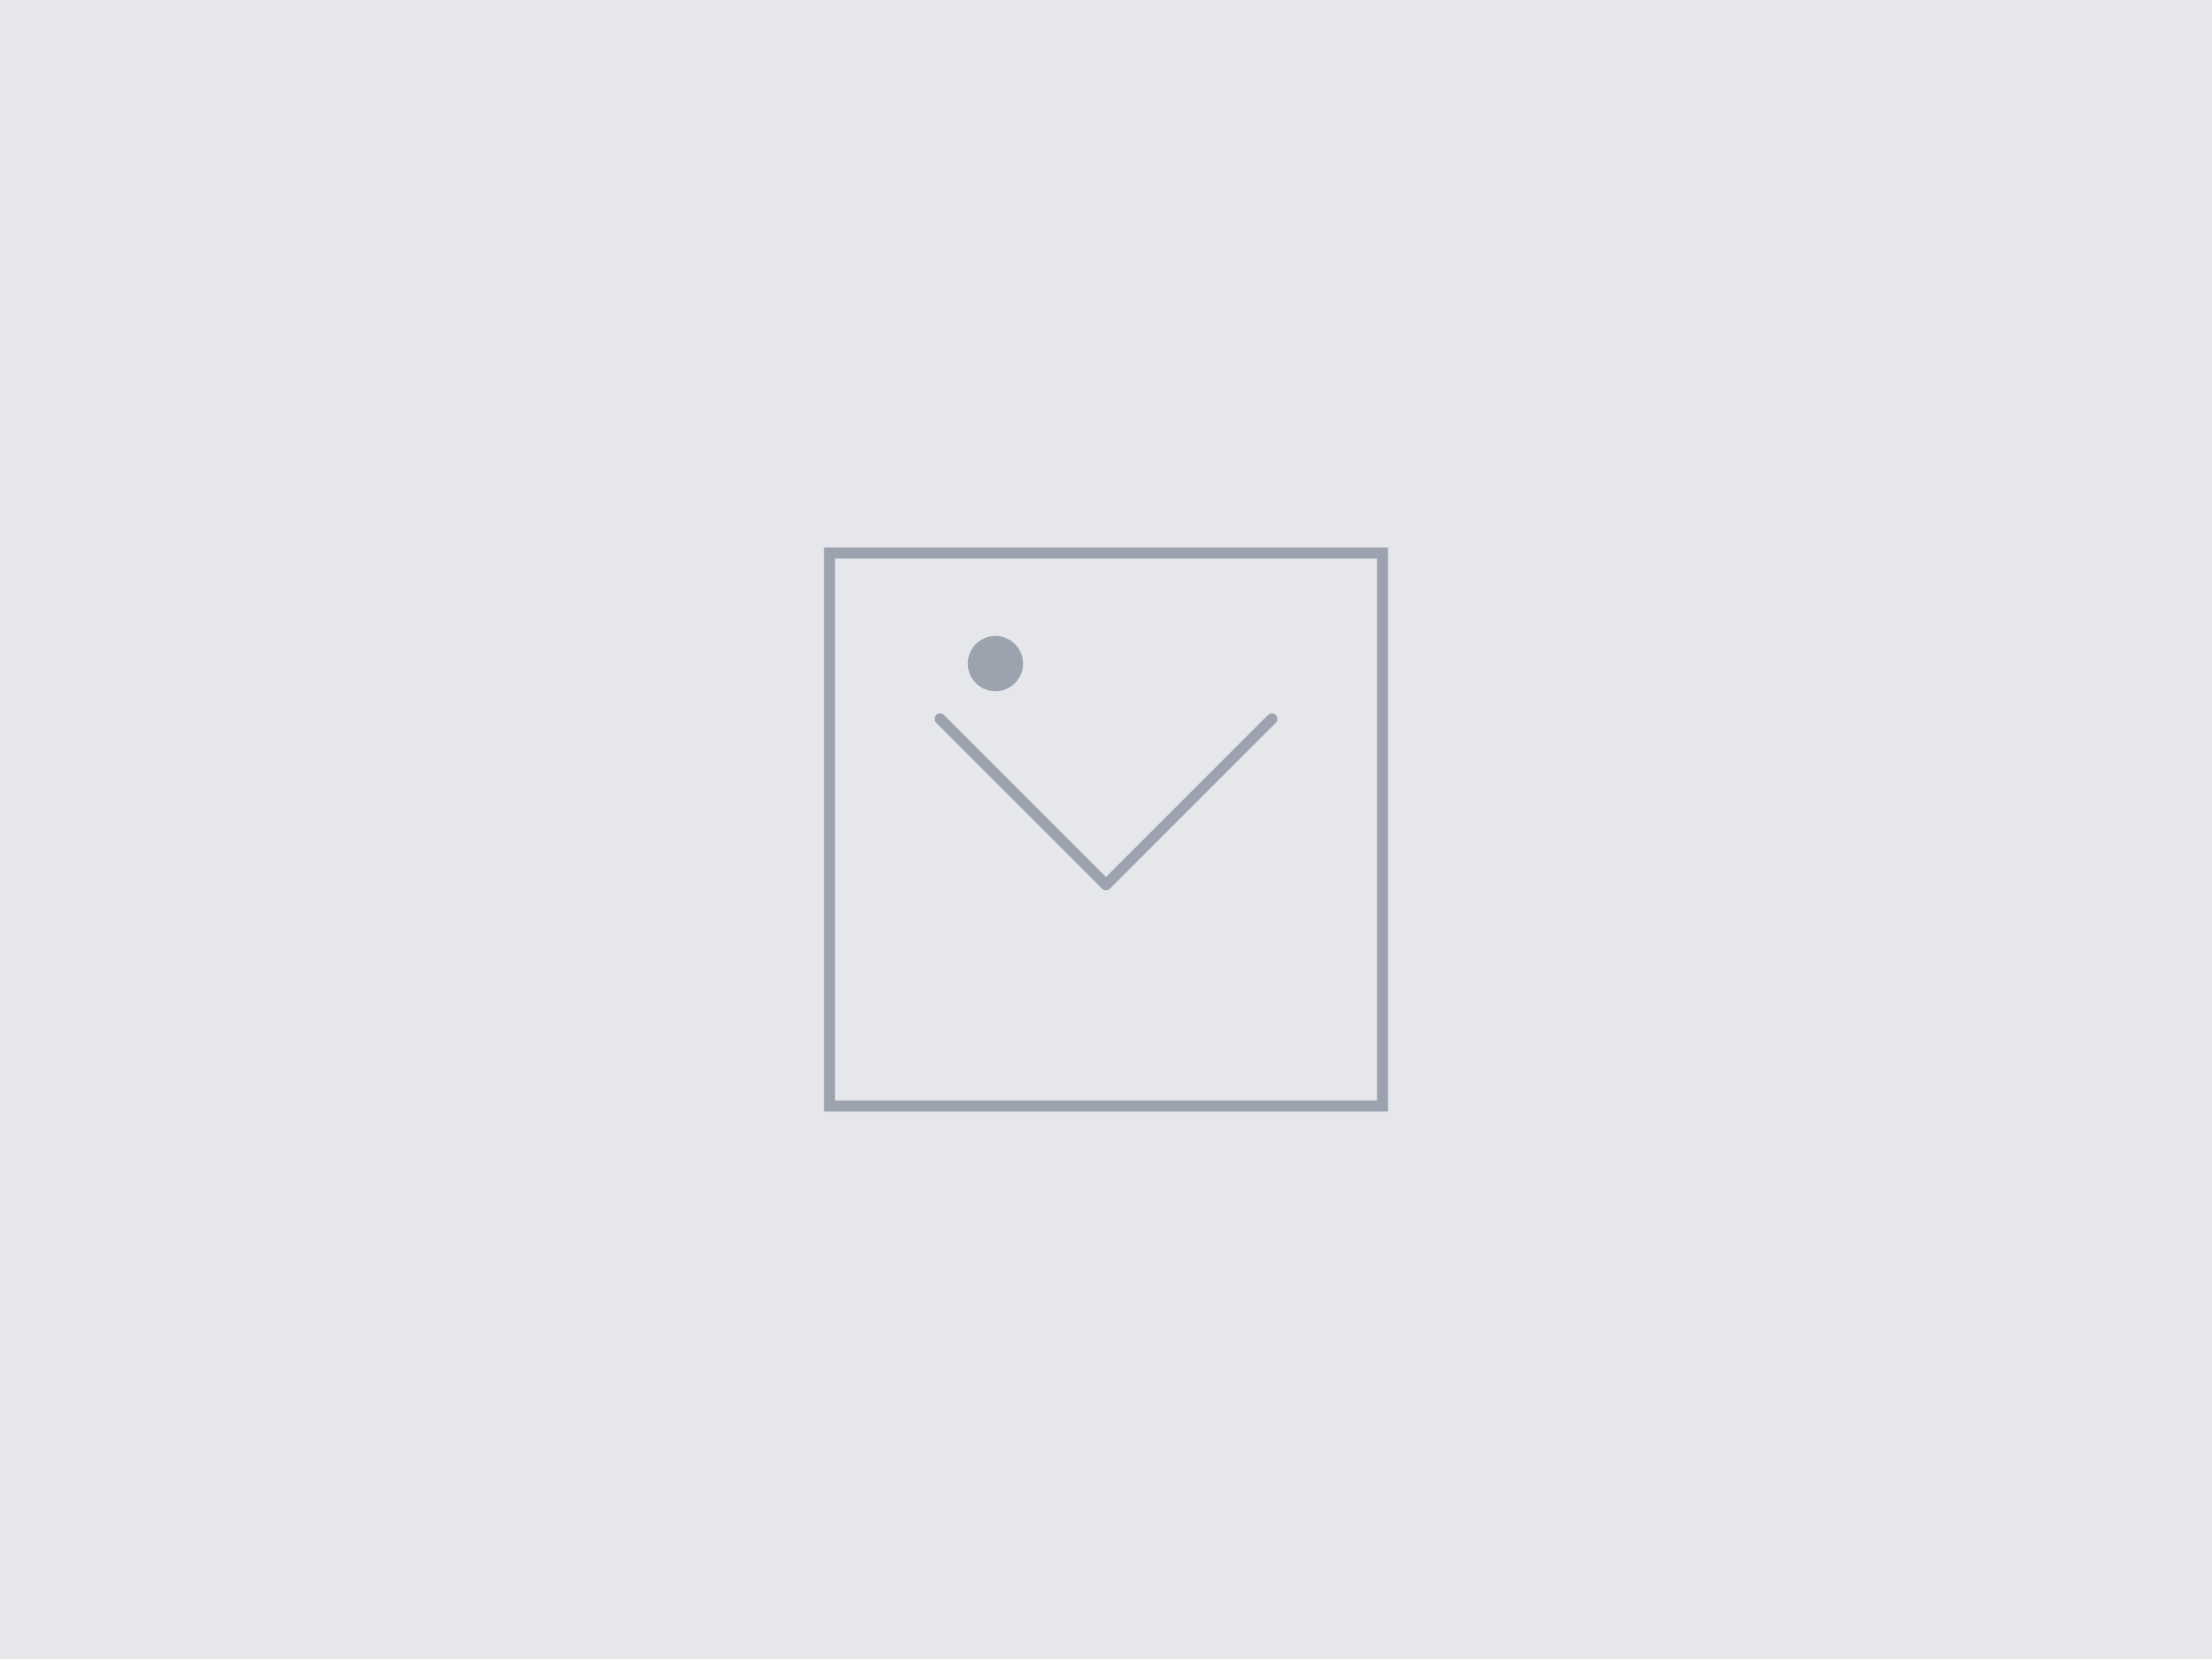
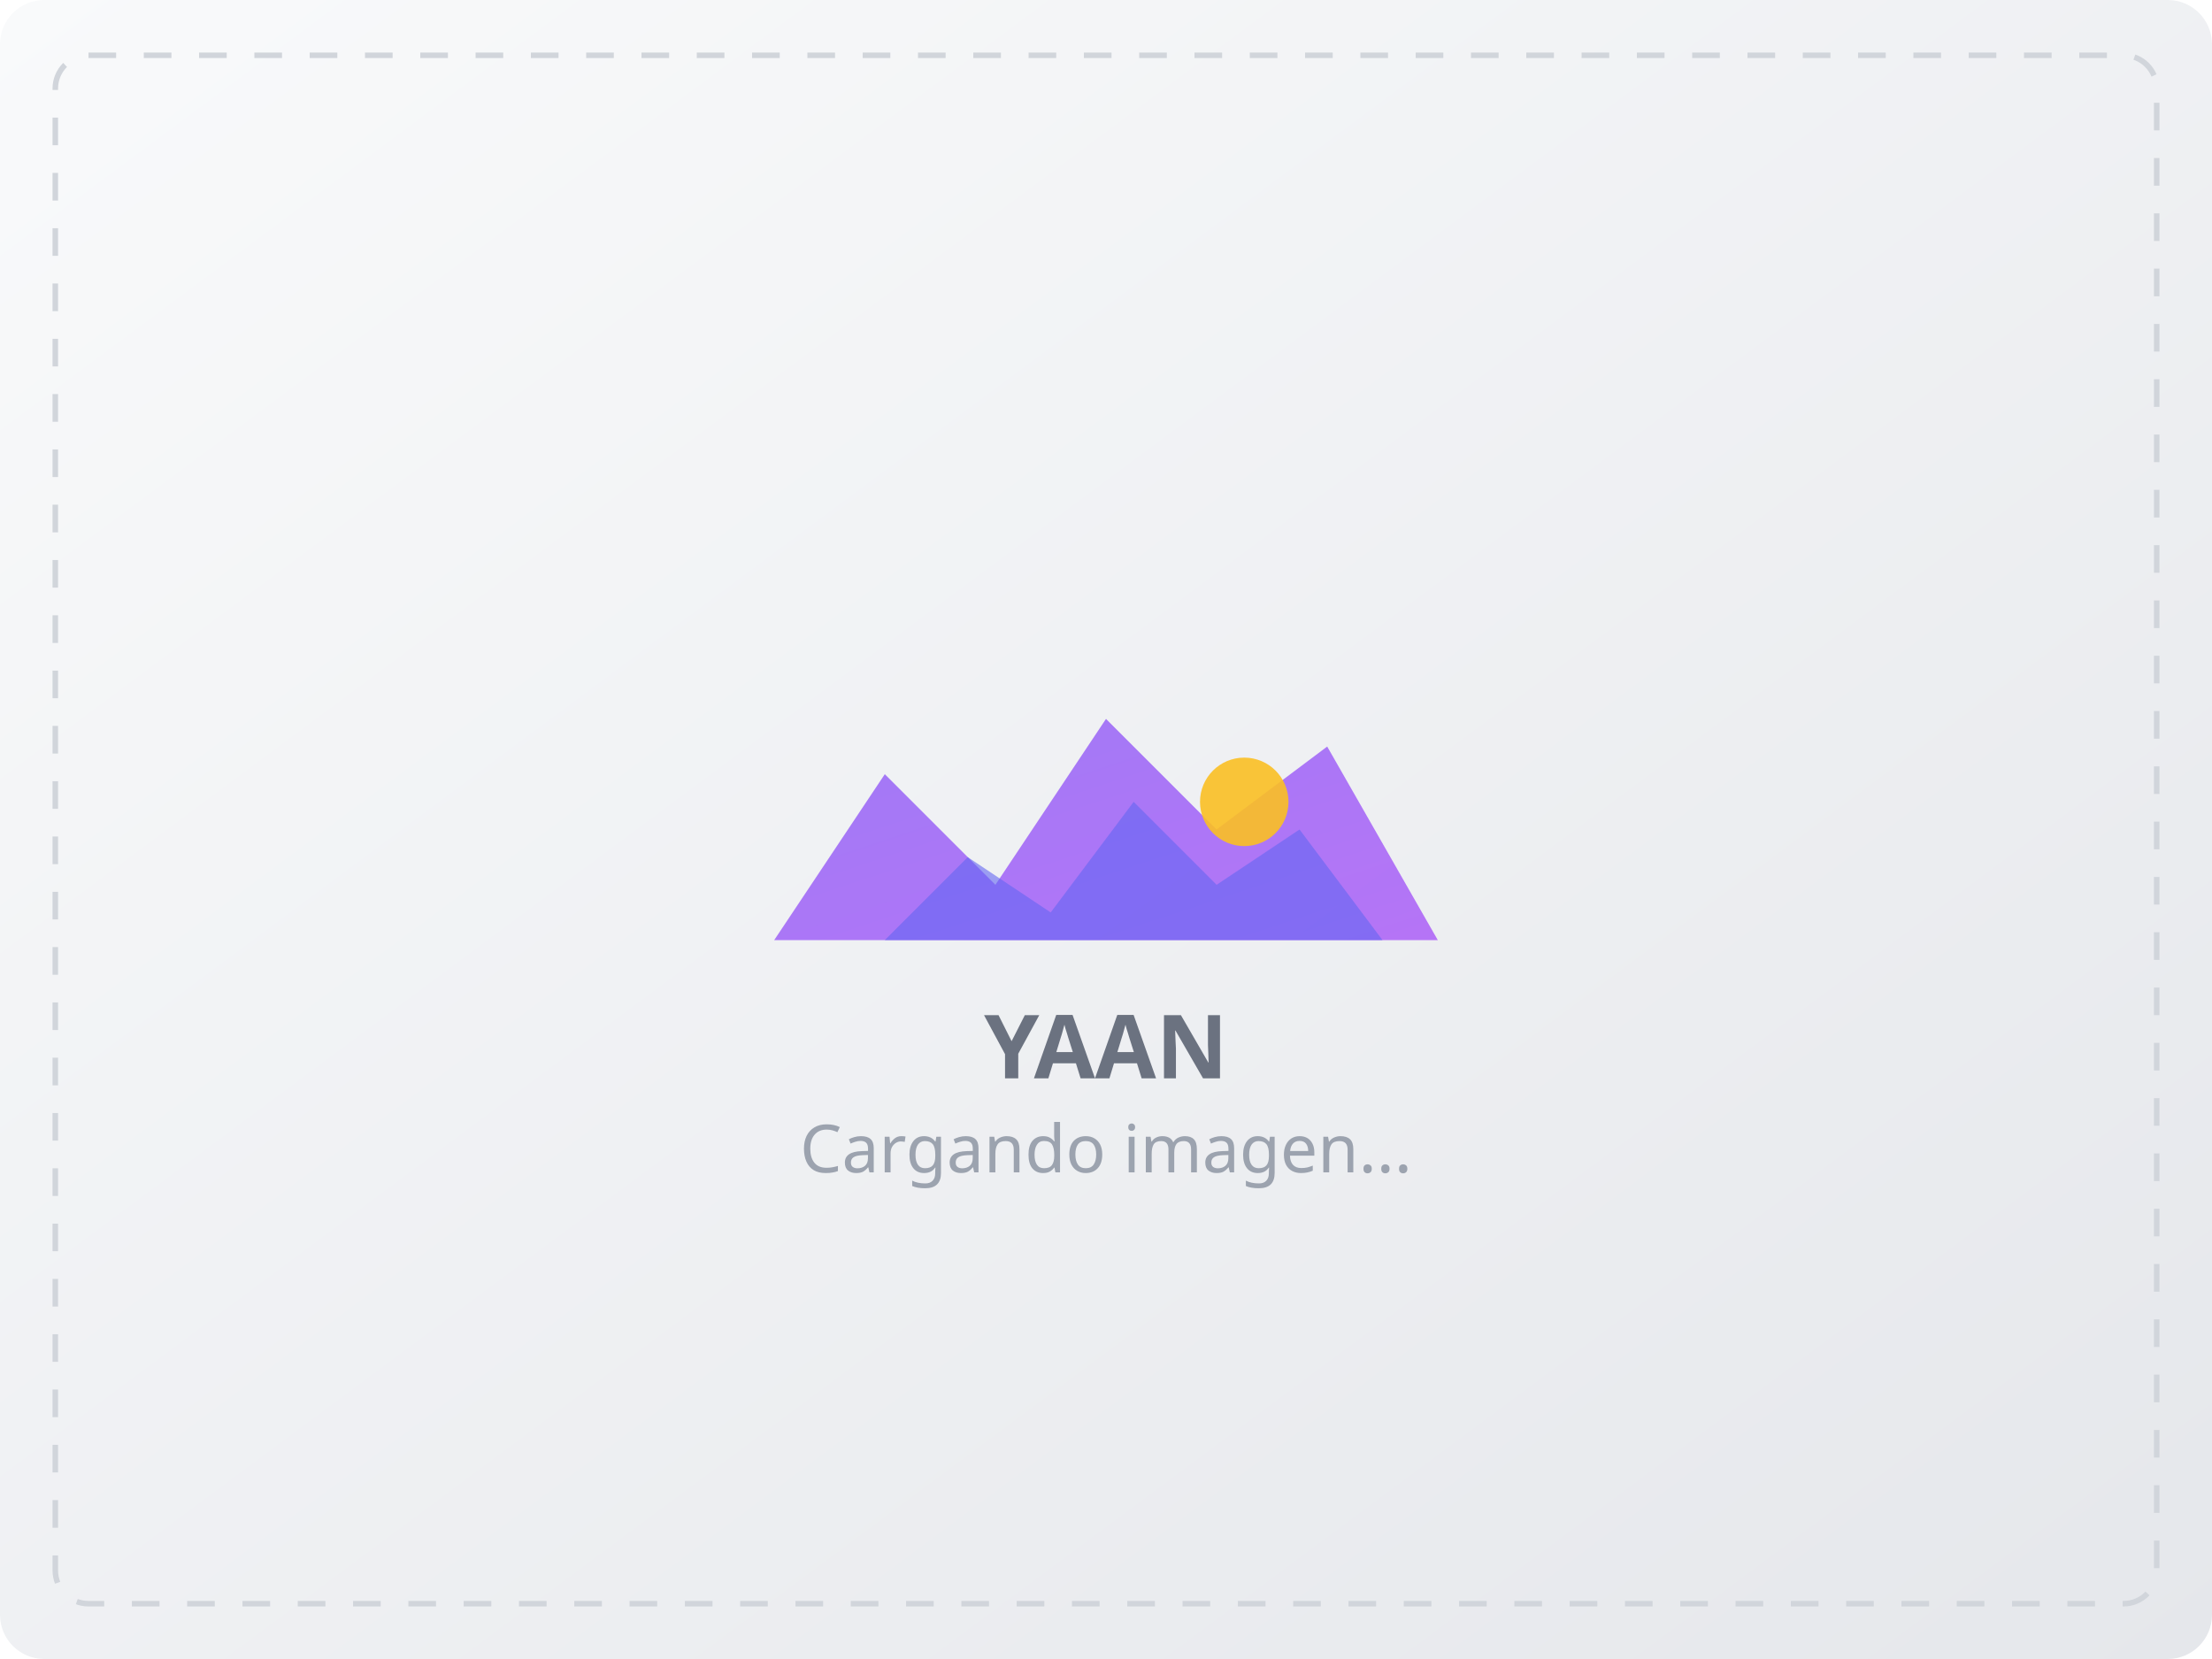
<svg xmlns="http://www.w3.org/2000/svg" width="400" height="300" viewBox="0 0 400 300">
-   <rect width="400" height="300" fill="#e5e7eb" />
-   <path d="M150 100h100v100H150z" fill="none" stroke="#9ca3af" stroke-width="2" />
-   <path d="M170 130l30 30 30-30" fill="none" stroke="#9ca3af" stroke-width="2" stroke-linecap="round" stroke-linejoin="round" />
-   <circle cx="180" cy="120" r="5" fill="#9ca3af" />
+   <defs>
+     <linearGradient id="bg" x1="0%" y1="0%" x2="100%" y2="100%">
+       <stop offset="0%" style="stop-color:#f9fafb;stop-opacity:1" />
+       <stop offset="100%" style="stop-color:#e5e7eb;stop-opacity:1" />
+     </linearGradient>
+     <linearGradient id="iconGradient" x1="0%" y1="0%" x2="100%" y2="100%">
+       <stop offset="0%" style="stop-color:#8b5cf6;stop-opacity:1" />
+       <stop offset="100%" style="stop-color:#a855f7;stop-opacity:1" />
+     </linearGradient>
+   </defs>
+   <rect width="400" height="300" fill="url(#bg)" rx="8" />
+   <rect x="10" y="10" width="380" height="280" fill="none" stroke="#d1d5db" stroke-width="1" rx="6" stroke-dasharray="5,5" />
+   <g transform="translate(200, 150)">
+     <path d="M-60 20 L-40 -10 L-20 10 L0 -20 L20 0 L40 -15 L60 20 Z" fill="url(#iconGradient)" opacity="0.8" />
+     <path d="M-40 20 L-25 5 L-10 15 L5 -5 L20 10 L35 0 L50 20 Z" fill="#6366f1" opacity="0.6" />
+     <circle cx="25" cy="-5" r="8" fill="#fbbf24" opacity="0.9" />
+     <text x="0" y="45" text-anchor="middle" font-family="system-ui, sans-serif" font-size="16" font-weight="600" fill="#6b7280">YAAN</text>
+     <text x="0" y="62" text-anchor="middle" font-family="system-ui, sans-serif" font-size="12" fill="#9ca3af">Cargando imagen...</text>
+   </g>
</svg>
